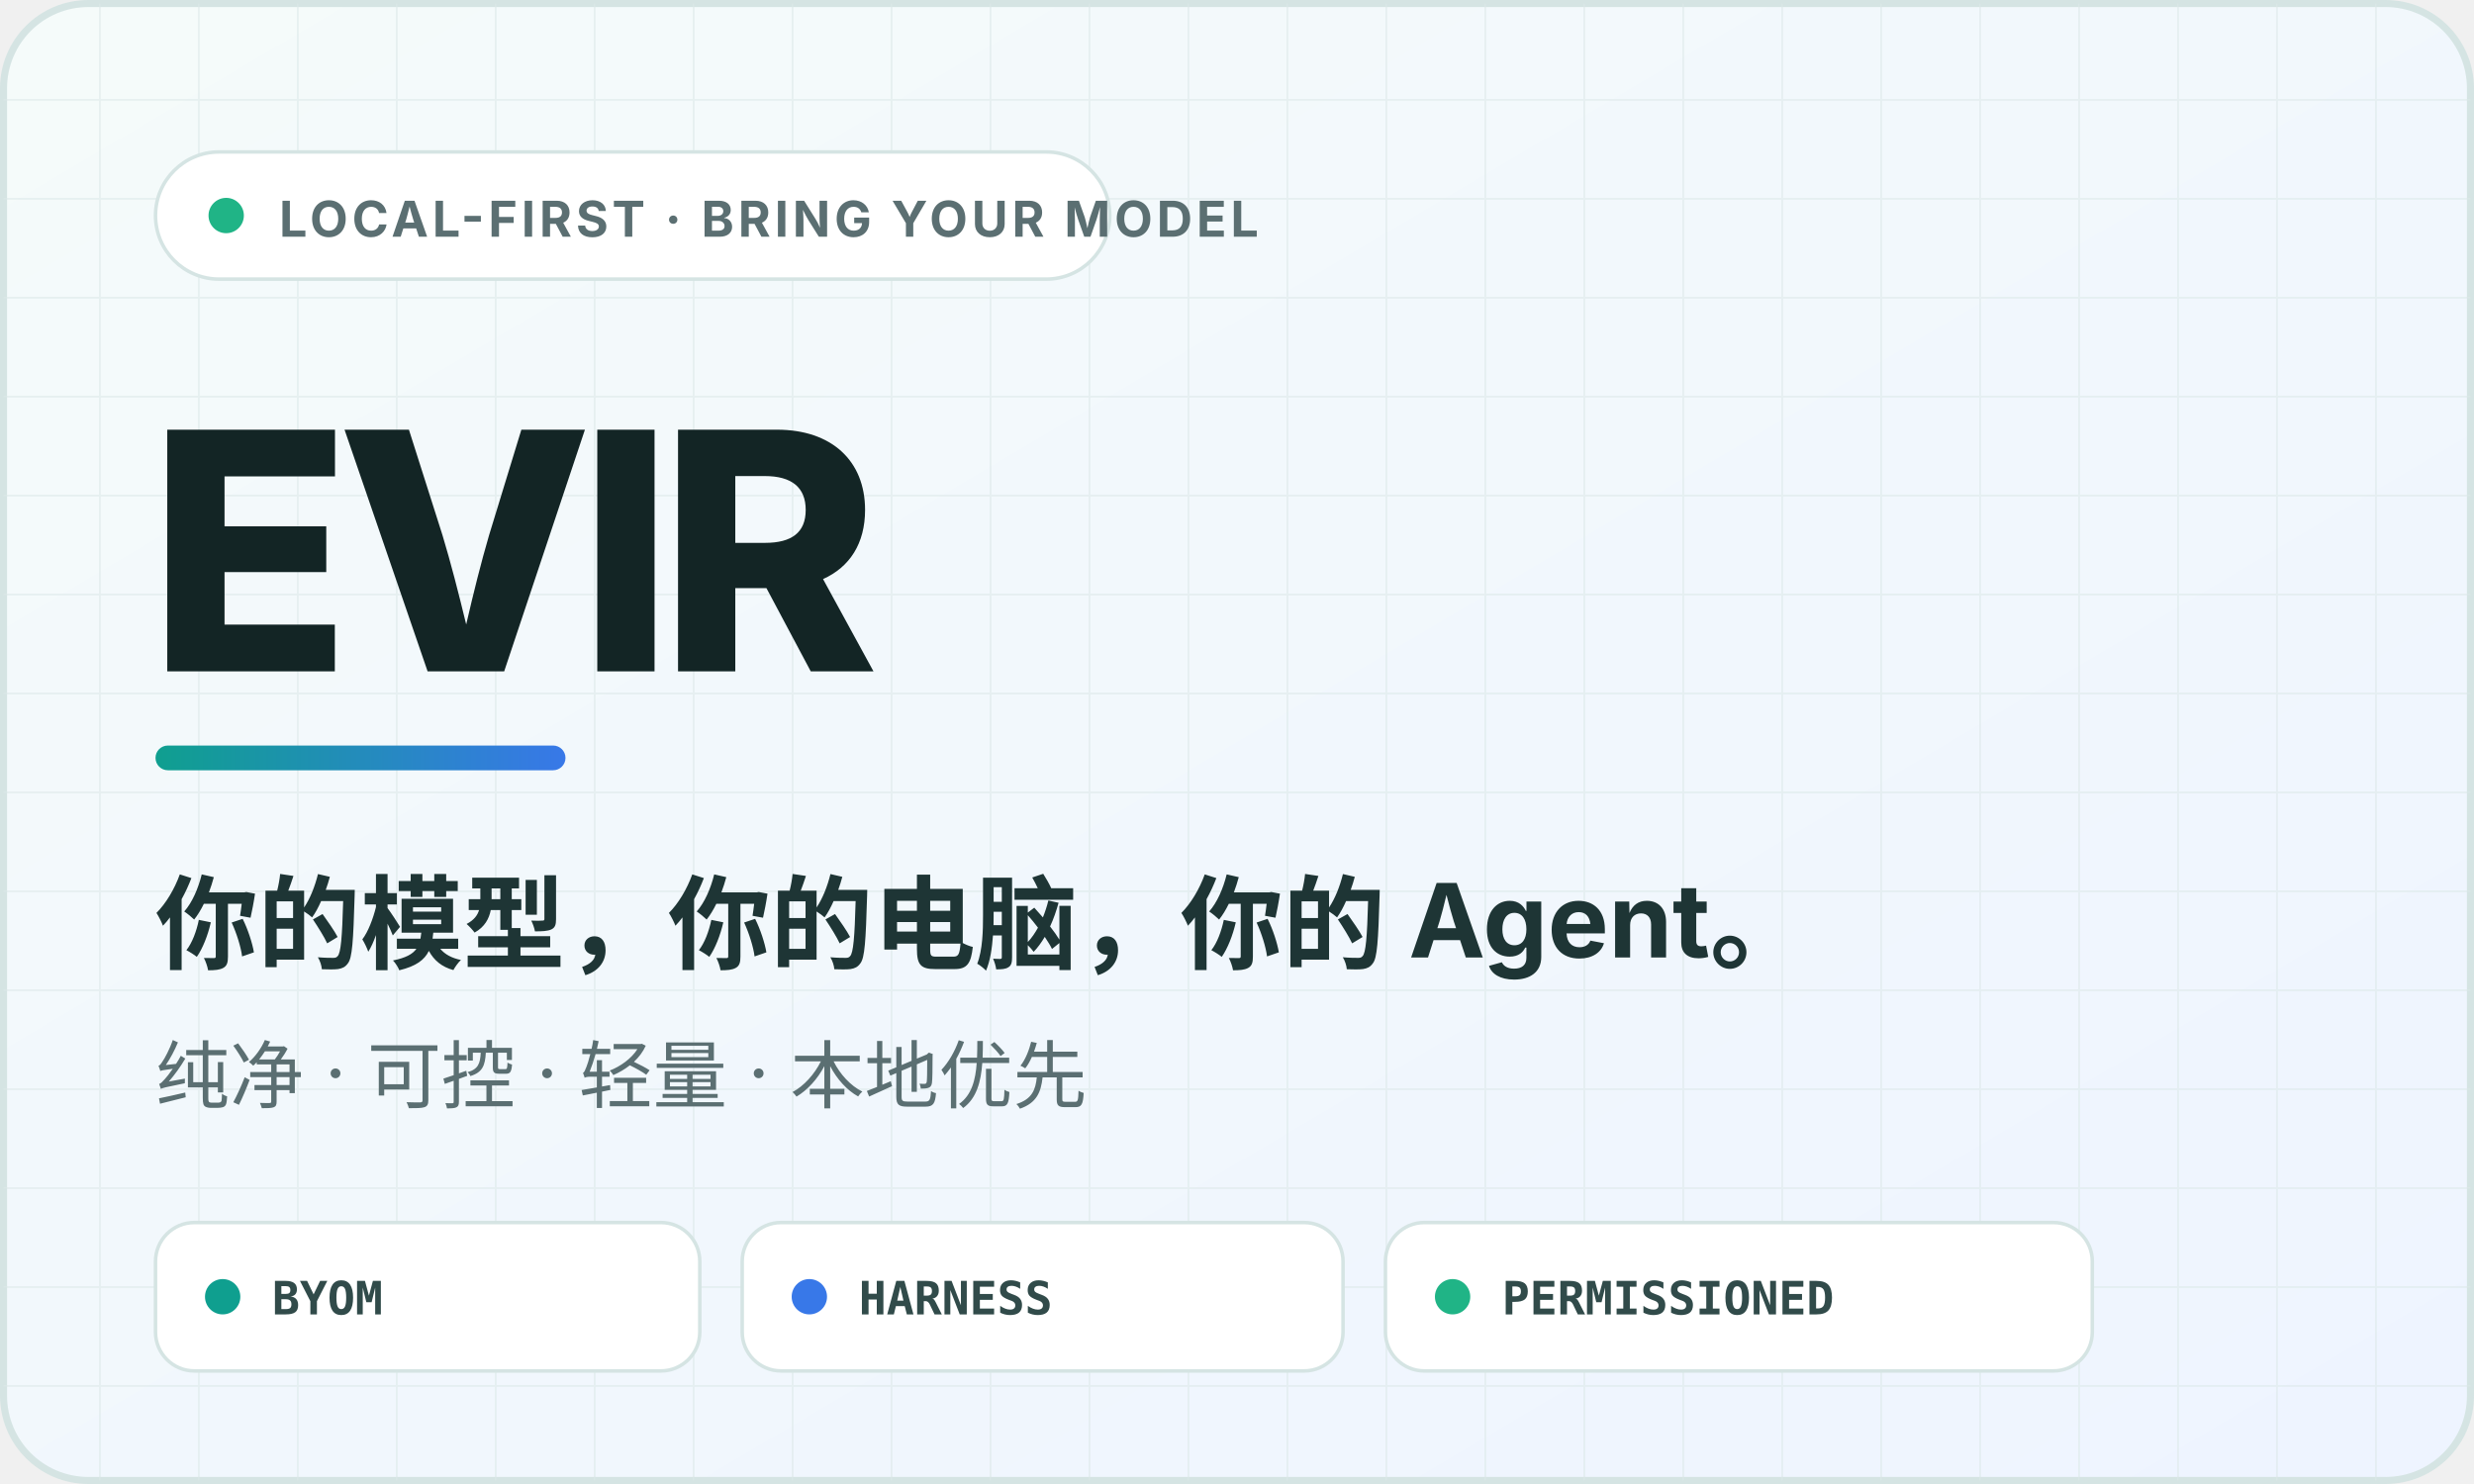
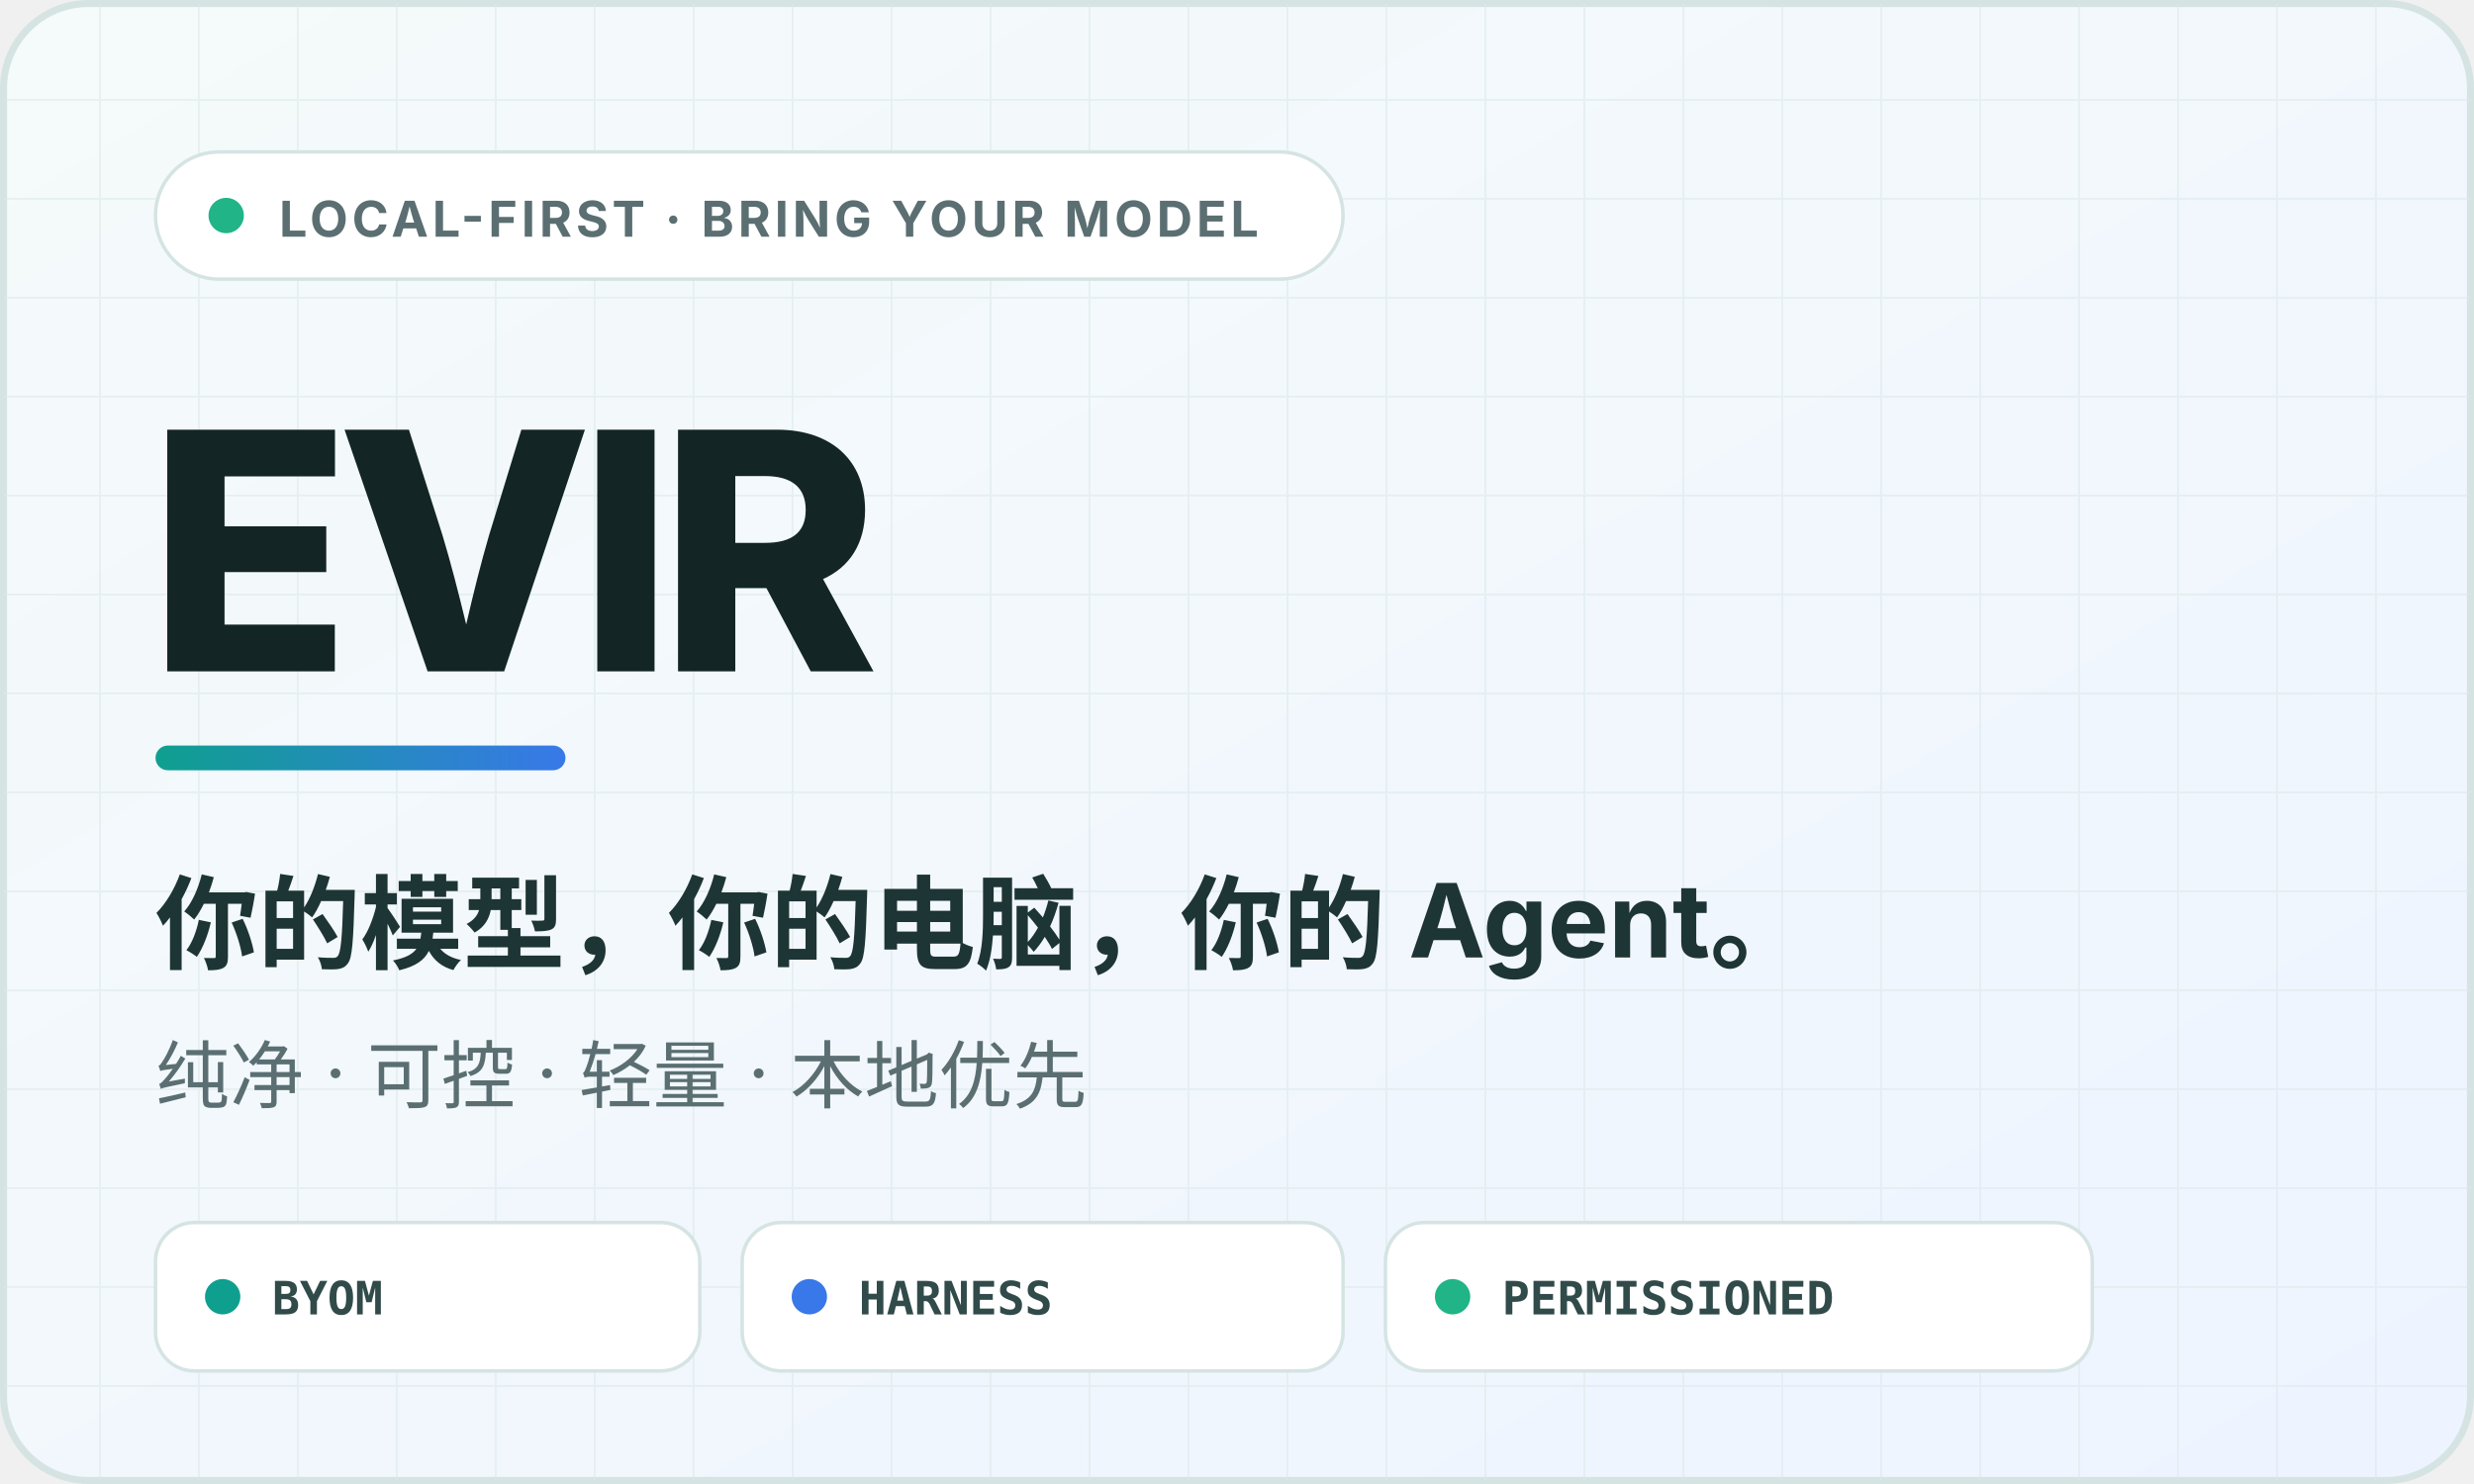
<svg xmlns="http://www.w3.org/2000/svg" width="700" height="420" viewBox="0 0 700 420" role="img" aria-labelledby="title desc">
  <defs>
    <linearGradient id="bg" x1="0" y1="0" x2="1" y2="1">
      <stop stop-color="#f5fbfa" />
      <stop offset="1" stop-color="#eef4ff" />
    </linearGradient>
    <linearGradient id="brand" x1="0" y1="0" x2="1" y2="0">
      <stop stop-color="#0f9f8f" />
      <stop offset="1" stop-color="#3878e8" />
    </linearGradient>
    <pattern id="grid" width="28" height="28" patternUnits="userSpaceOnUse">
      <path d="M28 0H0V28" fill="none" stroke="#dce8e8" opacity=".58" />
    </pattern>
  </defs>
  <rect x="1" y="1" width="698" height="418" rx="24" fill="url(#bg)" stroke="#d5e4e3" stroke-width="2" />
  <rect x="1" y="1" width="698" height="418" rx="24" fill="url(#grid)" />
  <g font-family="system-ui,-apple-system,'Segoe UI','PingFang SC','Microsoft YaHei',sans-serif">
-     <rect x="44" y="43" width="270" height="36" rx="18" fill="#fff" stroke="#d5e4e3" />
+     <rect x="44" y="43" width="336" height="36" rx="18" fill="#fff" stroke="#d5e4e3" />
    <circle cx="64" cy="61" r="5" fill="#20b486" />
    <text x="79" y="67" font-size="14" font-weight="700" letter-spacing="1.15" fill="#5b6f72">LOCAL-FIRST · BRING YOUR MODEL</text>
    <text x="42" y="190" font-size="94" font-weight="820" letter-spacing="-4" fill="#132525">EVIR</text>
    <rect x="44" y="211" width="116" height="7" rx="3.5" fill="url(#brand)" />
    <text x="44" y="272" font-size="29" font-weight="700" fill="#1e3535">你的模型，你的电脑，你的 Agent。</text>
    <text x="44" y="312" font-size="21" fill="#5b6f72">纯净 · 可控 · 轻量 · 本地优先</text>
  </g>
  <g transform="translate(44 346)" font-family="ui-monospace,SFMono-Regular,Menlo,monospace" font-size="13" font-weight="700">
    <g>
      <rect width="154" height="42" rx="11" fill="#fff" stroke="#d5e4e3" />
      <circle cx="19" cy="21" r="5" fill="#0f9f8f" />
      <text x="33" y="26" fill="#314b4a">BYOM</text>
    </g>
    <g transform="translate(166)">
      <rect width="170" height="42" rx="11" fill="#fff" stroke="#d5e4e3" />
      <circle cx="19" cy="21" r="5" fill="#3878e8" />
      <text x="33" y="26" fill="#314b4a">HARNESS</text>
    </g>
    <g transform="translate(348)">
      <rect width="200" height="42" rx="11" fill="#fff" stroke="#d5e4e3" />
      <circle cx="19" cy="21" r="5" fill="#20b486" />
      <text x="33" y="26" fill="#314b4a">PERMISSIONED</text>
    </g>
  </g>
</svg>
